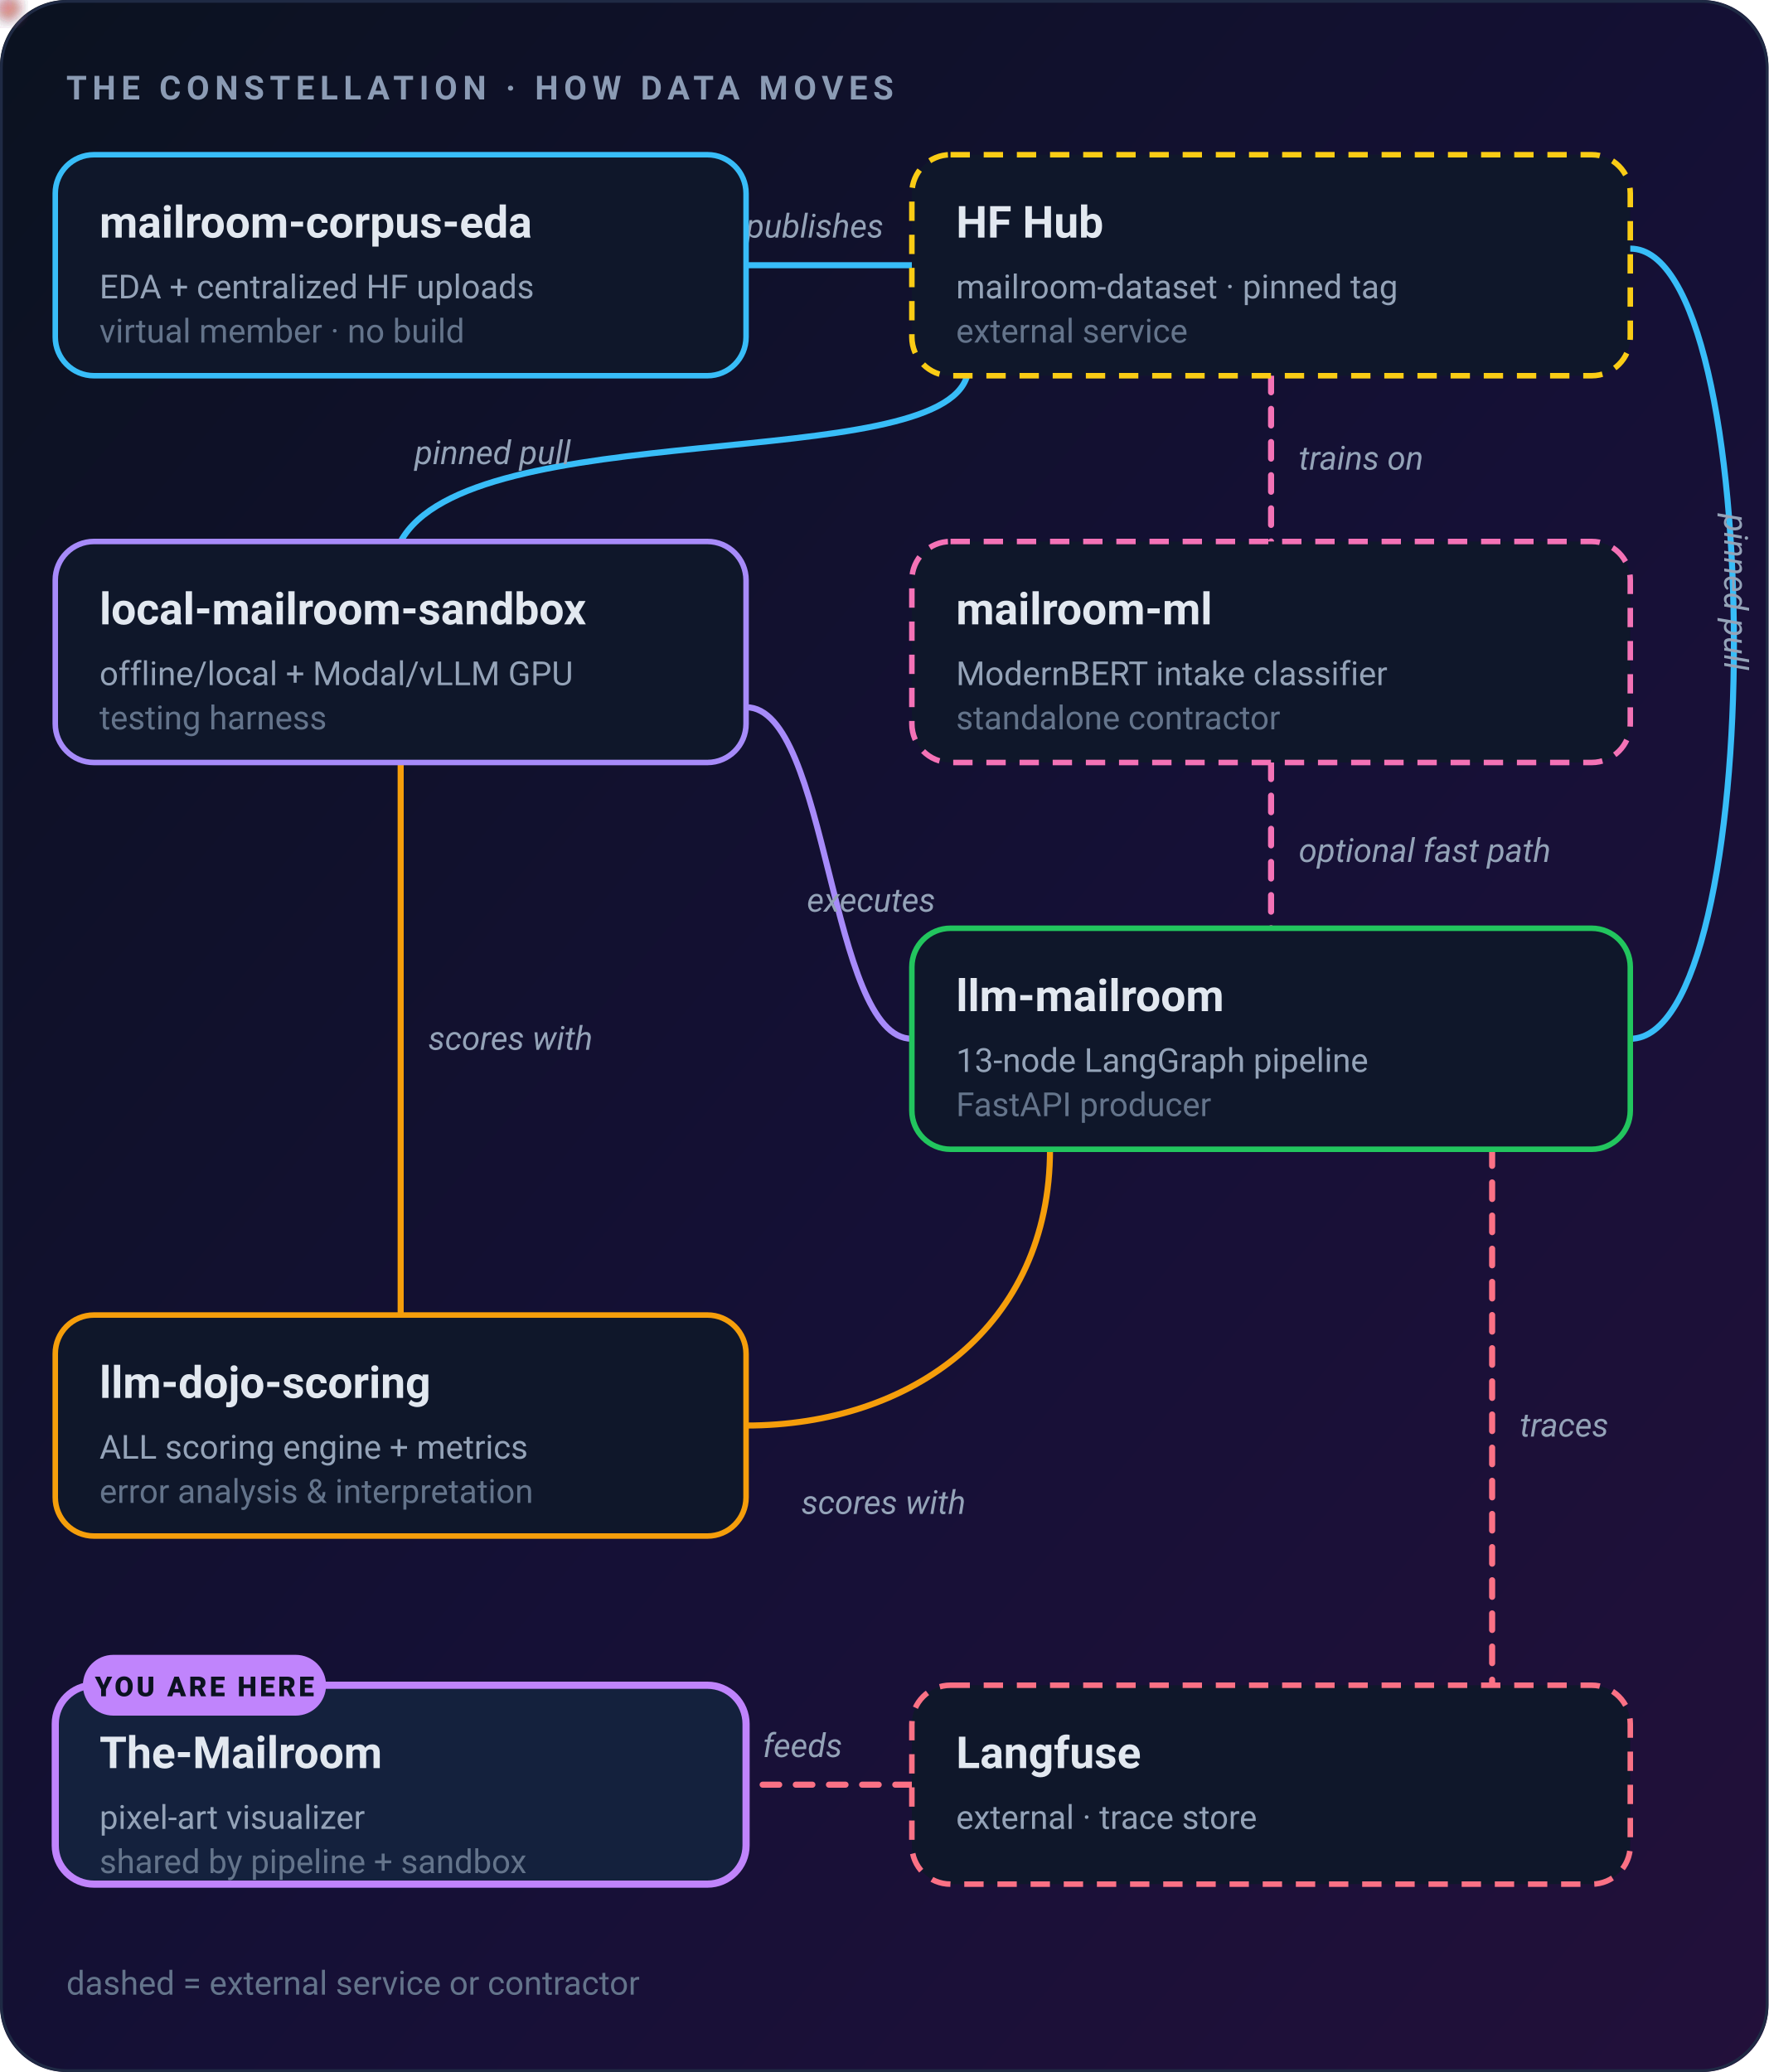
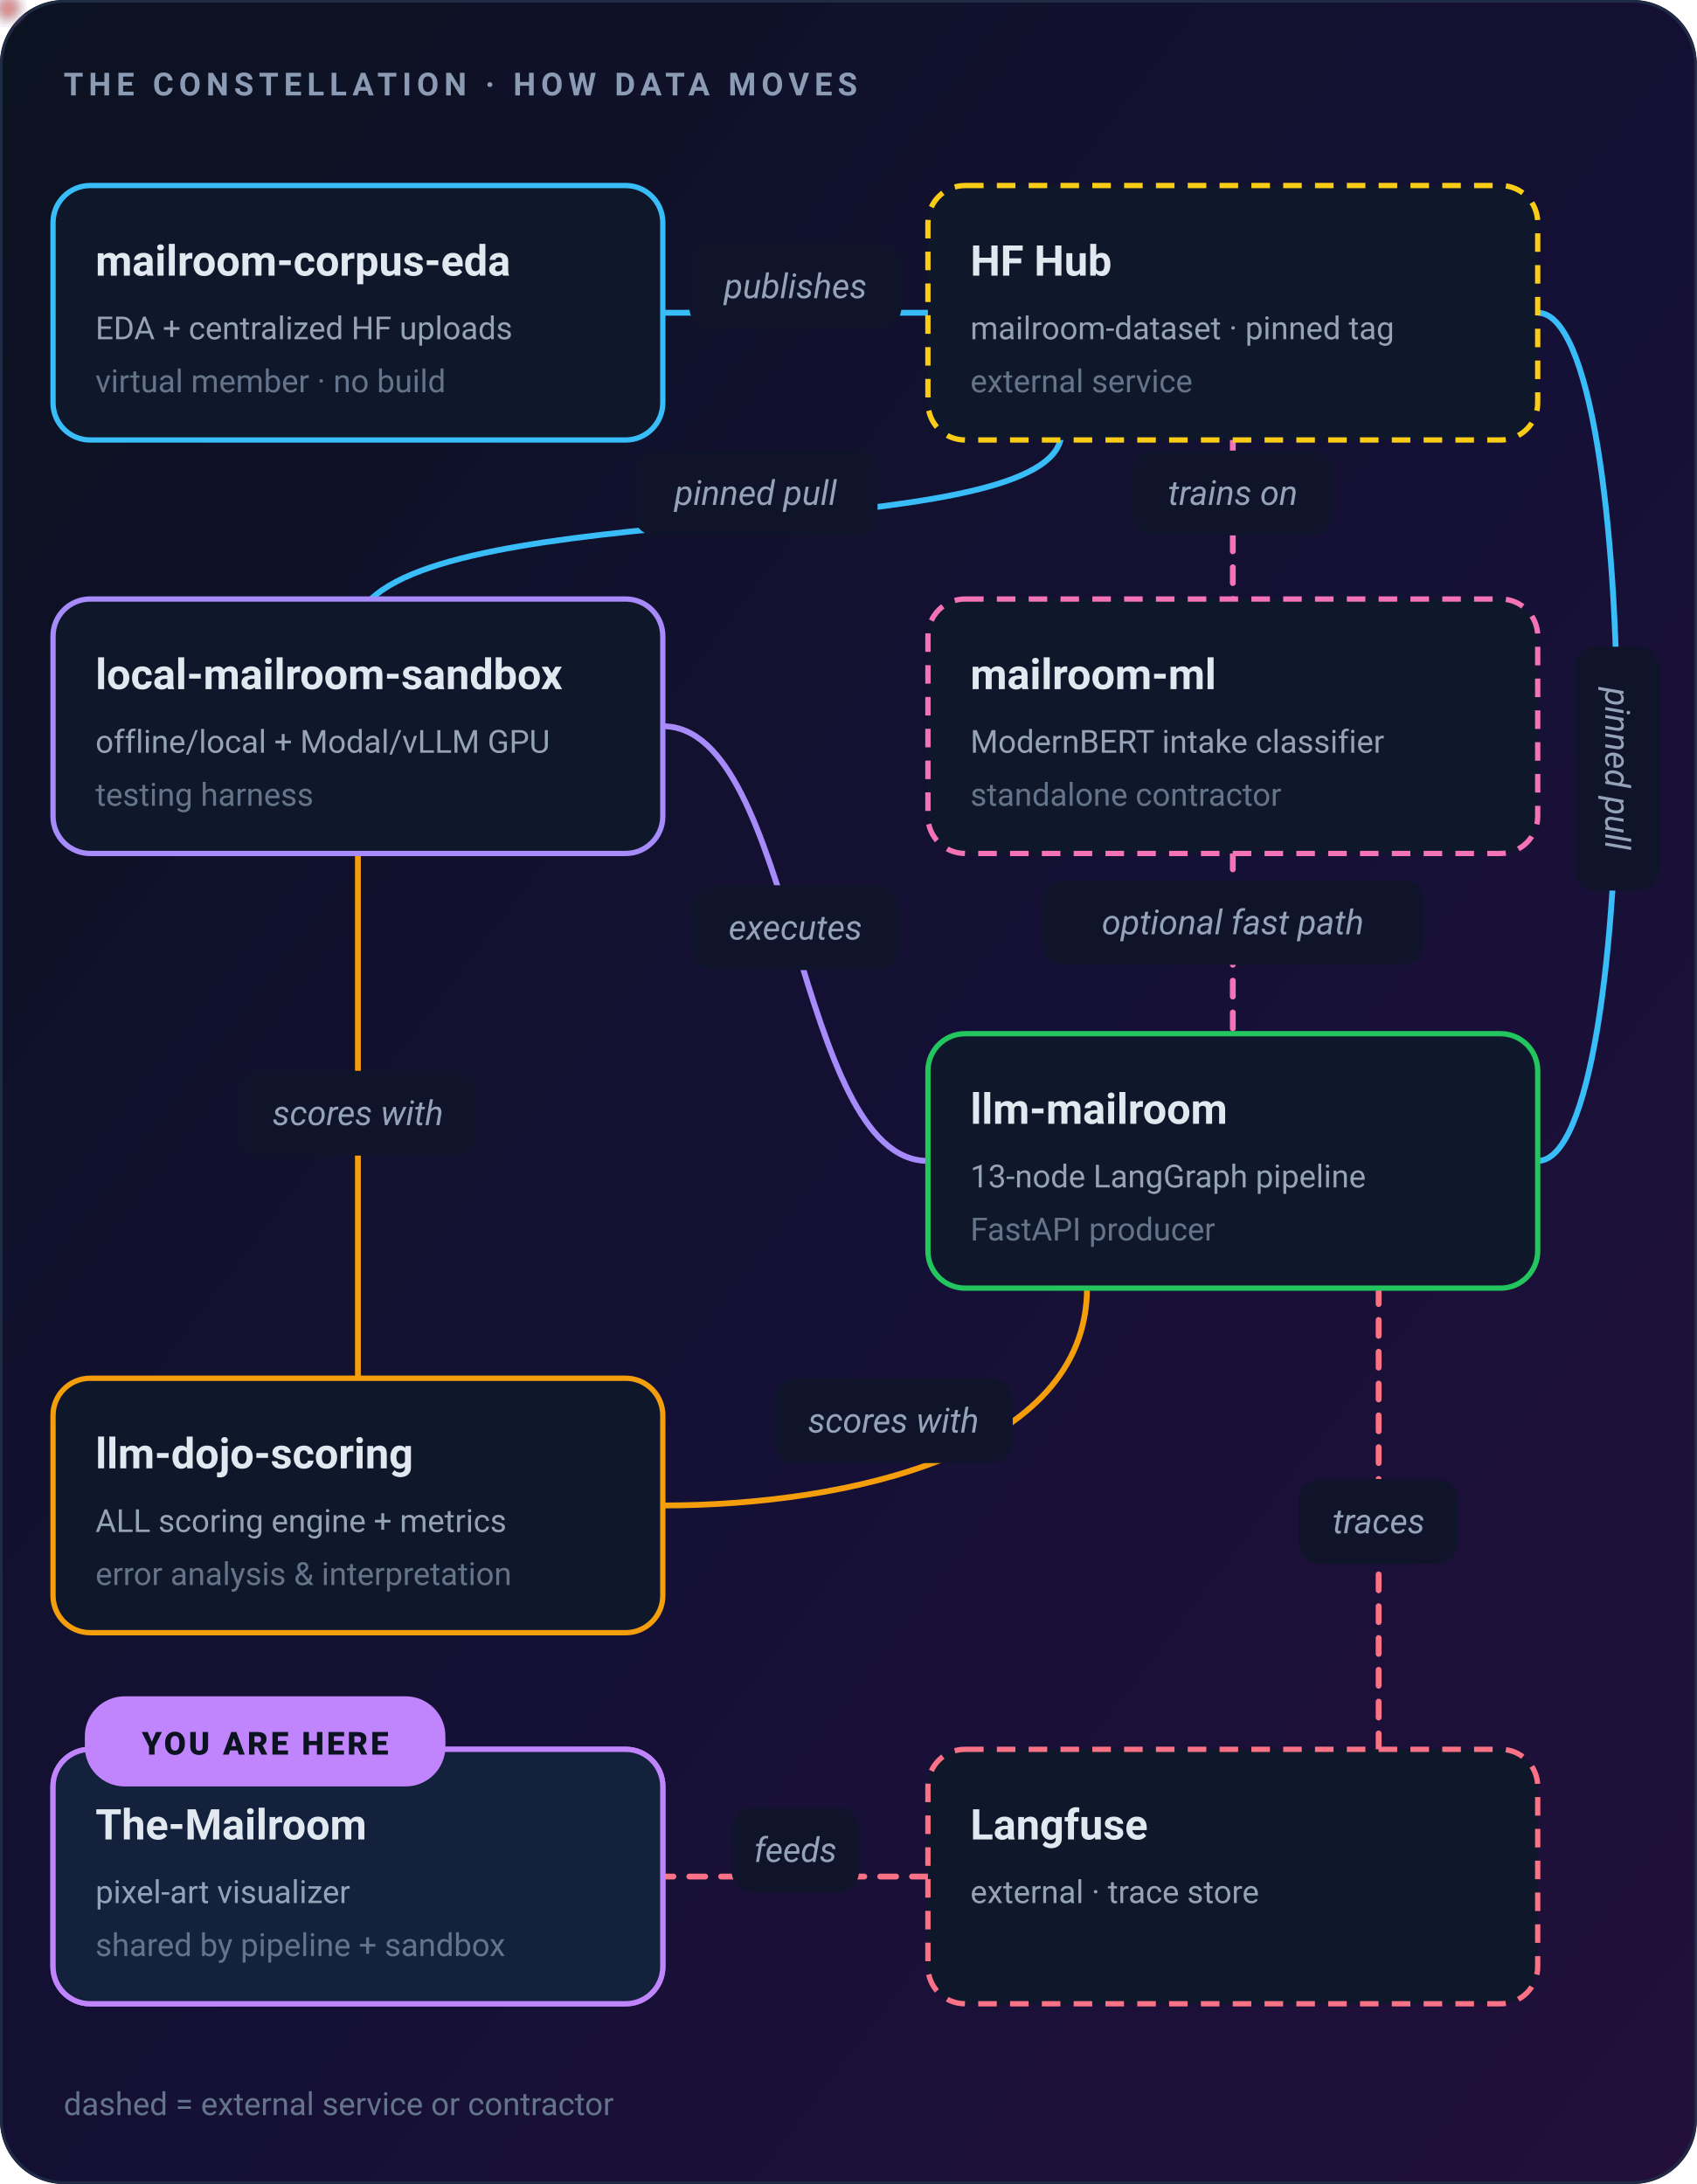
- <svg xmlns="http://www.w3.org/2000/svg" viewBox="0 0 640 750" width="640" height="750" role="img" aria-labelledby="t d" font-family="ui-sans-serif,-apple-system,'Segoe UI',Roboto,Helvetica,Arial,sans-serif">
+ <svg xmlns="http://www.w3.org/2000/svg" viewBox="0 0 640 824" width="640" height="824" role="img" aria-labelledby="t d" font-family="ui-sans-serif,-apple-system,'Segoe UI',Roboto,Helvetica,Arial,sans-serif">
  <defs>
    <linearGradient id="bg" x1="0" y1="0" x2="1" y2="1">
      <stop offset="0" stop-color="#0b1220" />
      <stop offset=".55" stop-color="#151036" />
      <stop offset="1" stop-color="#22103a" />
    </linearGradient>
    <linearGradient id="ttl" x1="0" y1="0" x2="1" y2="0">
      <stop offset="0" stop-color="#7dd3fc" />
      <stop offset=".5" stop-color="#c4b5fd" />
      <stop offset="1" stop-color="#f9a8d4" />
    </linearGradient>
    <radialGradient id="glow" cx=".5" cy=".5" r=".5">
      <stop offset="0" stop-color="#a78bfa" stop-opacity=".9" />
      <stop offset="1" stop-color="#a78bfa" stop-opacity="0" />
    </radialGradient>
    <filter id="soft" x="-50%" y="-50%" width="200%" height="200%">
      <feGaussianBlur stdDeviation="3" />
    </filter>
    <marker id="arr" viewBox="0 0 10 10" refX="8" refY="5" markerWidth="7" markerHeight="7" orient="auto-start-reverse">
      <path d="M1 1 L9 5 L1 9" fill="none" stroke="#94a3b8" stroke-width="1.6" stroke-linecap="round" stroke-linejoin="round" />
    </marker>
  </defs>
  <style>@media (prefers-reduced-motion: reduce){.motion{display:none}}</style>
-   <rect width="640" height="750" rx="24" fill="url(#bg)" />
-   <rect x=".5" y=".5" width="639" height="749" rx="24" fill="none" stroke="#1f2a44" />
+   <rect width="640" height="824" rx="24" fill="url(#bg)" />
+   <rect x=".5" y=".5" width="639" height="823" rx="24" fill="none" stroke="#1f2a44" />
  <text x="24" y="36" font-size="12" fill="#8b9bb4" font-weight="700" letter-spacing="2">THE CONSTELLATION · HOW DATA MOVES</text>
  <g fill="none" stroke-width="2.2" stroke-linecap="round">
-     <path id="e1" d="M270 96 H330" stroke="#38bdf8" />
-     <path id="e2" d="M350 136 C340 172 170 150 145 196" stroke="#38bdf8" />
-     <path id="e3" d="M460 136 V196" stroke="#f472b6" stroke-dasharray="6 6" />
-     <path id="e4" d="M460 276 V336" stroke="#f472b6" stroke-dasharray="6 6" />
-     <path id="e5" d="M270 256 C300 256 300 376 330 376" stroke="#a78bfa" />
-     <path id="e6" d="M590 90 C640 90 640 376 590 376" stroke="#38bdf8" />
-     <path id="e7" d="M145 276 V476" stroke="#f59e0b" />
-     <path id="e8" d="M380 416 C380 480 330 516 270 516" stroke="#f59e0b" />
-     <path id="e9" d="M540 416 V610" stroke="#fb7185" stroke-dasharray="6 6" />
-     <path id="e10" d="M330 646 H270" stroke="#fb7185" stroke-dasharray="6 6" />
+     <path id="e1" d="M250 118 H350" stroke="#38bdf8" />
+     <path id="e2" d="M400 166 C390 205 180 188 140 226" stroke="#38bdf8" />
+     <path id="e3" d="M465 166 V226" stroke="#f472b6" stroke-dasharray="6 6" />
+     <path id="e4" d="M465 322 V390" stroke="#f472b6" stroke-dasharray="6 6" />
+     <path id="e5" d="M250 274 C300 274 300 438 350 438" stroke="#a78bfa" />
+     <path id="e6" d="M580 118 C620 118 620 438 580 438" stroke="#38bdf8" />
+     <path id="e7" d="M135 322 V520" stroke="#f59e0b" />
+     <path id="e8" d="M410 486 C410 548 320 568 250 568" stroke="#f59e0b" />
+     <path id="e9" d="M520 486 V660" stroke="#fb7185" stroke-dasharray="6 6" />
+     <path id="e10" d="M350 708 H250" stroke="#fb7185" stroke-dasharray="6 6" />
  </g>
-   <g font-size="12" fill="#94a3b8" font-style="italic">
-     <text x="270" y="86">publishes</text>
-     <text x="150" y="168">pinned pull</text>
-     <text x="470" y="170">trains on</text>
-     <text x="470" y="312">optional fast path</text>
-     <text x="292" y="330">executes</text>
-     <text x="155" y="380">scores with</text>
-     <text x="290" y="548">scores with</text>
-     <text x="550" y="520">traces</text>
-     <text x="276" y="636">feeds</text>
-   </g>
-   <text x="624" y="186" font-size="12" fill="#94a3b8" font-style="italic" transform="rotate(90 624 186)">pinned pull</text>
-   <g>
+   <g data-particles="">
    <circle class="motion" r="5" fill="#38bdf8" filter="url(#soft)">
      <animateMotion dur="1.3s" begin="0s" repeatCount="indefinite">
        <mpath href="#e1" />
      </animateMotion>
    </circle>
    <circle class="motion" r="5" fill="#38bdf8" filter="url(#soft)">
      <animateMotion dur="1.6s" begin="0.3s" repeatCount="indefinite">
        <mpath href="#e2" />
      </animateMotion>
    </circle>
    <circle class="motion" r="5" fill="#f472b6" filter="url(#soft)">
      <animateMotion dur="1.8s" begin="0.6s" repeatCount="indefinite">
        <mpath href="#e3" />
      </animateMotion>
    </circle>
    <circle class="motion" r="5" fill="#f472b6" filter="url(#soft)">
      <animateMotion dur="2s" begin="0.9s" repeatCount="indefinite">
        <mpath href="#e4" />
      </animateMotion>
    </circle>
    <circle class="motion" r="5" fill="#a78bfa" filter="url(#soft)">
      <animateMotion dur="1.3s" begin="1.2s" repeatCount="indefinite">
        <mpath href="#e5" />
      </animateMotion>
    </circle>
    <circle class="motion" r="5" fill="#38bdf8" filter="url(#soft)">
      <animateMotion dur="1.6s" begin="0s" repeatCount="indefinite">
        <mpath href="#e6" />
      </animateMotion>
    </circle>
    <circle class="motion" r="5" fill="#f59e0b" filter="url(#soft)">
      <animateMotion dur="1.8s" begin="0.3s" repeatCount="indefinite">
        <mpath href="#e7" />
      </animateMotion>
    </circle>
    <circle class="motion" r="5" fill="#f59e0b" filter="url(#soft)">
      <animateMotion dur="2s" begin="0.6s" repeatCount="indefinite">
        <mpath href="#e8" />
      </animateMotion>
    </circle>
    <circle class="motion" r="5" fill="#fb7185" filter="url(#soft)">
      <animateMotion dur="1.3s" begin="0.9s" repeatCount="indefinite">
        <mpath href="#e9" />
      </animateMotion>
    </circle>
    <circle class="motion" r="5" fill="#fb7185" filter="url(#soft)">
      <animateMotion dur="1.6s" begin="1.2s" repeatCount="indefinite">
        <mpath href="#e10" />
      </animateMotion>
    </circle>
  </g>
-   <rect x="20" y="56" width="250" height="80" rx="14" fill="#0f172a" stroke="#38bdf8" stroke-width="2" />
-   <text x="36" y="86" font-size="16" fill="#e2e8f0" font-weight="700">mailroom-corpus-eda</text>
-   <text x="36" y="108" font-size="12" fill="#94a3b8">EDA + centralized HF uploads</text>
-   <text x="36" y="124" font-size="12" fill="#64748b">virtual member · no build</text>
-   <rect x="330" y="56" width="260" height="80" rx="14" fill="#0f172a" stroke="#facc15" stroke-width="2" stroke-dasharray="7 5" />
-   <text x="346" y="86" font-size="16" fill="#e2e8f0" font-weight="700">HF Hub</text>
-   <text x="346" y="108" font-size="12" fill="#94a3b8">mailroom-dataset · pinned tag</text>
-   <text x="346" y="124" font-size="12" fill="#64748b">external service</text>
-   <rect x="20" y="196" width="250" height="80" rx="14" fill="#0f172a" stroke="#a78bfa" stroke-width="2" />
-   <text x="36" y="226" font-size="16" fill="#e2e8f0" font-weight="700">local-mailroom-sandbox</text>
-   <text x="36" y="248" font-size="12" fill="#94a3b8">offline/local + Modal/vLLM GPU</text>
-   <text x="36" y="264" font-size="12" fill="#64748b">testing harness</text>
-   <rect x="330" y="196" width="260" height="80" rx="14" fill="#0f172a" stroke="#f472b6" stroke-width="2" stroke-dasharray="7 5" />
-   <text x="346" y="226" font-size="16" fill="#e2e8f0" font-weight="700">mailroom-ml</text>
-   <text x="346" y="248" font-size="12" fill="#94a3b8">ModernBERT intake classifier</text>
-   <text x="346" y="264" font-size="12" fill="#64748b">standalone contractor</text>
-   <rect x="330" y="336" width="260" height="80" rx="14" fill="#0f172a" stroke="#22c55e" stroke-width="2" />
-   <text x="346" y="366" font-size="16" fill="#e2e8f0" font-weight="700">llm-mailroom</text>
-   <text x="346" y="388" font-size="12" fill="#94a3b8">13-node LangGraph pipeline</text>
-   <text x="346" y="404" font-size="12" fill="#64748b">FastAPI producer</text>
-   <rect x="20" y="476" width="250" height="80" rx="14" fill="#0f172a" stroke="#f59e0b" stroke-width="2" />
-   <text x="36" y="506" font-size="16" fill="#e2e8f0" font-weight="700">llm-dojo-scoring</text>
-   <text x="36" y="528" font-size="12" fill="#94a3b8">ALL scoring engine + metrics</text>
-   <text x="36" y="544" font-size="12" fill="#64748b">error analysis &amp; interpretation</text>
-   <rect x="20" y="610" width="250" height="72" rx="14" fill="#14213d" stroke="#c084fc" stroke-width="2.6" />
-   <text x="36" y="640" font-size="16" fill="#e2e8f0" font-weight="700">The-Mailroom</text>
-   <text x="36" y="662" font-size="12" fill="#94a3b8">pixel-art visualizer</text>
-   <text x="36" y="678" font-size="12" fill="#64748b">shared by pipeline + sandbox</text>
-   <rect class="motion" x="20" y="610" width="250" height="72" rx="14" fill="none" stroke="#c084fc" stroke-width="2">
+   <rect class="motion" x="20" y="660" width="230" height="96" rx="14" fill="none" stroke="#c084fc" stroke-width="2">
    <animate attributeName="stroke-opacity" values=".8;0;.8" dur="2.4s" repeatCount="indefinite" />
    <animate attributeName="stroke-width" values="2;9;2" dur="2.4s" repeatCount="indefinite" />
  </rect>
-   <rect x="30" y="599" width="88" height="22" rx="11" fill="#c084fc" />
-   <text x="74" y="614" font-size="10" fill="#0b1220" font-weight="800" text-anchor="middle" letter-spacing="1">YOU ARE HERE</text>
-   <rect x="330" y="610" width="260" height="72" rx="14" fill="#0f172a" stroke="#fb7185" stroke-width="2" stroke-dasharray="7 5" />
-   <text x="346" y="640" font-size="16" fill="#e2e8f0" font-weight="700">Langfuse</text>
-   <text x="346" y="662" font-size="12" fill="#94a3b8">external · trace store</text>
-   <text x="24" y="722" font-size="12" fill="#64748b">dashed = external service or contractor</text>
+   <g data-node="eda">
+     <rect x="20" y="70" width="230" height="96" rx="14" fill="#0f172a" stroke="#38bdf8" stroke-width="2" />
+     <text x="36" y="104" font-size="16" fill="#e2e8f0" font-weight="700">mailroom-corpus-eda</text>
+     <text x="36" y="128" font-size="12" fill="#94a3b8">EDA + centralized HF uploads</text>
+     <text x="36" y="148" font-size="12" fill="#64748b">virtual member · no build</text>
+   </g>
+   <g data-node="hf">
+     <rect x="350" y="70" width="230" height="96" rx="14" fill="#0f172a" stroke="#facc15" stroke-width="2" stroke-dasharray="7 5" />
+     <text x="366" y="104" font-size="16" fill="#e2e8f0" font-weight="700">HF Hub</text>
+     <text x="366" y="128" font-size="12" fill="#94a3b8">mailroom-dataset · pinned tag</text>
+     <text x="366" y="148" font-size="12" fill="#64748b">external service</text>
+   </g>
+   <g data-node="sandbox">
+     <rect x="20" y="226" width="230" height="96" rx="14" fill="#0f172a" stroke="#a78bfa" stroke-width="2" />
+     <text x="36" y="260" font-size="16" fill="#e2e8f0" font-weight="700">local-mailroom-sandbox</text>
+     <text x="36" y="284" font-size="12" fill="#94a3b8">offline/local + Modal/vLLM GPU</text>
+     <text x="36" y="304" font-size="12" fill="#64748b">testing harness</text>
+   </g>
+   <g data-node="ml">
+     <rect x="350" y="226" width="230" height="96" rx="14" fill="#0f172a" stroke="#f472b6" stroke-width="2" stroke-dasharray="7 5" />
+     <text x="366" y="260" font-size="16" fill="#e2e8f0" font-weight="700">mailroom-ml</text>
+     <text x="366" y="284" font-size="12" fill="#94a3b8">ModernBERT intake classifier</text>
+     <text x="366" y="304" font-size="12" fill="#64748b">standalone contractor</text>
+   </g>
+   <g data-node="pipeline">
+     <rect x="350" y="390" width="230" height="96" rx="14" fill="#0f172a" stroke="#22c55e" stroke-width="2" />
+     <text x="366" y="424" font-size="16" fill="#e2e8f0" font-weight="700">llm-mailroom</text>
+     <text x="366" y="448" font-size="12" fill="#94a3b8">13-node LangGraph pipeline</text>
+     <text x="366" y="468" font-size="12" fill="#64748b">FastAPI producer</text>
+   </g>
+   <g data-node="dojo">
+     <rect x="20" y="520" width="230" height="96" rx="14" fill="#0f172a" stroke="#f59e0b" stroke-width="2" />
+     <text x="36" y="554" font-size="16" fill="#e2e8f0" font-weight="700">llm-dojo-scoring</text>
+     <text x="36" y="578" font-size="12" fill="#94a3b8">ALL scoring engine + metrics</text>
+     <text x="36" y="598" font-size="12" fill="#64748b">error analysis &amp; interpretation</text>
+   </g>
+   <g data-node="viz">
+     <rect x="20" y="660" width="230" height="96" rx="14" fill="#14213d" stroke="#c084fc" stroke-width="2" />
+     <text x="36" y="694" font-size="16" fill="#e2e8f0" font-weight="700">The-Mailroom</text>
+     <text x="36" y="718" font-size="12" fill="#94a3b8">pixel-art visualizer</text>
+     <text x="36" y="738" font-size="12" fill="#64748b">shared by pipeline + sandbox</text>
+   </g>
+   <g data-node="langfuse">
+     <rect x="350" y="660" width="230" height="96" rx="14" fill="#0f172a" stroke="#fb7185" stroke-width="2" stroke-dasharray="7 5" />
+     <text x="366" y="694" font-size="16" fill="#e2e8f0" font-weight="700">Langfuse</text>
+     <text x="366" y="718" font-size="12" fill="#94a3b8">external · trace store</text>
+   </g>
+   <g data-edge-label="e1" transform="translate(300 108)">
+     <rect data-callout-box="" x="-40.0" y="-16" width="80" height="32" rx="8" fill="#10142a" />
+     <text x="0" y="4.5" font-size="13" fill="#94a3b8" text-anchor="middle" font-style="italic">publishes</text>
+   </g>
+   <g data-edge-label="e2" transform="translate(285 186)">
+     <rect data-callout-box="" x="-46.0" y="-16" width="92" height="32" rx="8" fill="#10142a" />
+     <text x="0" y="4.5" font-size="13" fill="#94a3b8" text-anchor="middle" font-style="italic">pinned pull</text>
+   </g>
+   <g data-edge-label="e3" transform="translate(465 186)">
+     <rect data-callout-box="" x="-38.0" y="-16" width="76" height="32" rx="8" fill="#10142a" />
+     <text x="0" y="4.5" font-size="13" fill="#94a3b8" text-anchor="middle" font-style="italic">trains on</text>
+   </g>
+   <g data-edge-label="e4" transform="translate(465 348)">
+     <rect data-callout-box="" x="-72.0" y="-16" width="144" height="32" rx="8" fill="#10142a" />
+     <text x="0" y="4.5" font-size="13" fill="#94a3b8" text-anchor="middle" font-style="italic">optional fast path</text>
+   </g>
+   <g data-edge-label="e5" transform="translate(300 350)">
+     <rect data-callout-box="" x="-39.0" y="-16" width="78" height="32" rx="8" fill="#10142a" />
+     <text x="0" y="4.5" font-size="13" fill="#94a3b8" text-anchor="middle" font-style="italic">executes</text>
+   </g>
+   <g data-edge-label="e6" transform="translate(610 290) rotate(90)">
+     <rect data-callout-box="" x="-46.0" y="-16" width="92" height="32" rx="8" fill="#10142a" />
+     <text x="0" y="4.5" font-size="13" fill="#94a3b8" text-anchor="middle" font-style="italic">pinned pull</text>
+   </g>
+   <g data-edge-label="e7" transform="translate(135 420)">
+     <rect data-callout-box="" x="-45.0" y="-16" width="90" height="32" rx="8" fill="#10142a" />
+     <text x="0" y="4.5" font-size="13" fill="#94a3b8" text-anchor="middle" font-style="italic">scores with</text>
+   </g>
+   <g data-edge-label="e8" transform="translate(337 536)">
+     <rect data-callout-box="" x="-45.0" y="-16" width="90" height="32" rx="8" fill="#10142a" />
+     <text x="0" y="4.5" font-size="13" fill="#94a3b8" text-anchor="middle" font-style="italic">scores with</text>
+   </g>
+   <g data-edge-label="e9" transform="translate(520 574)">
+     <rect data-callout-box="" x="-30.0" y="-16" width="60" height="32" rx="8" fill="#10142a" />
+     <text x="0" y="4.5" font-size="13" fill="#94a3b8" text-anchor="middle" font-style="italic">traces</text>
+   </g>
+   <g data-edge-label="e10" transform="translate(300 698)">
+     <rect data-callout-box="" x="-24.0" y="-16" width="48" height="32" rx="8" fill="#10142a" />
+     <text x="0" y="4.5" font-size="13" fill="#94a3b8" text-anchor="middle" font-style="italic">feeds</text>
+   </g>
+   <g data-current-badge="viz">
+     <rect x="32" y="640" width="136" height="34" rx="15" fill="#c084fc" />
+     <text x="100" y="662" font-size="12" fill="#0b1220" font-weight="800" text-anchor="middle" letter-spacing="1">YOU ARE HERE</text>
+   </g>
+   <text x="24" y="798" font-size="12" fill="#64748b" data-legend="">dashed = external service or contractor</text>
</svg>
